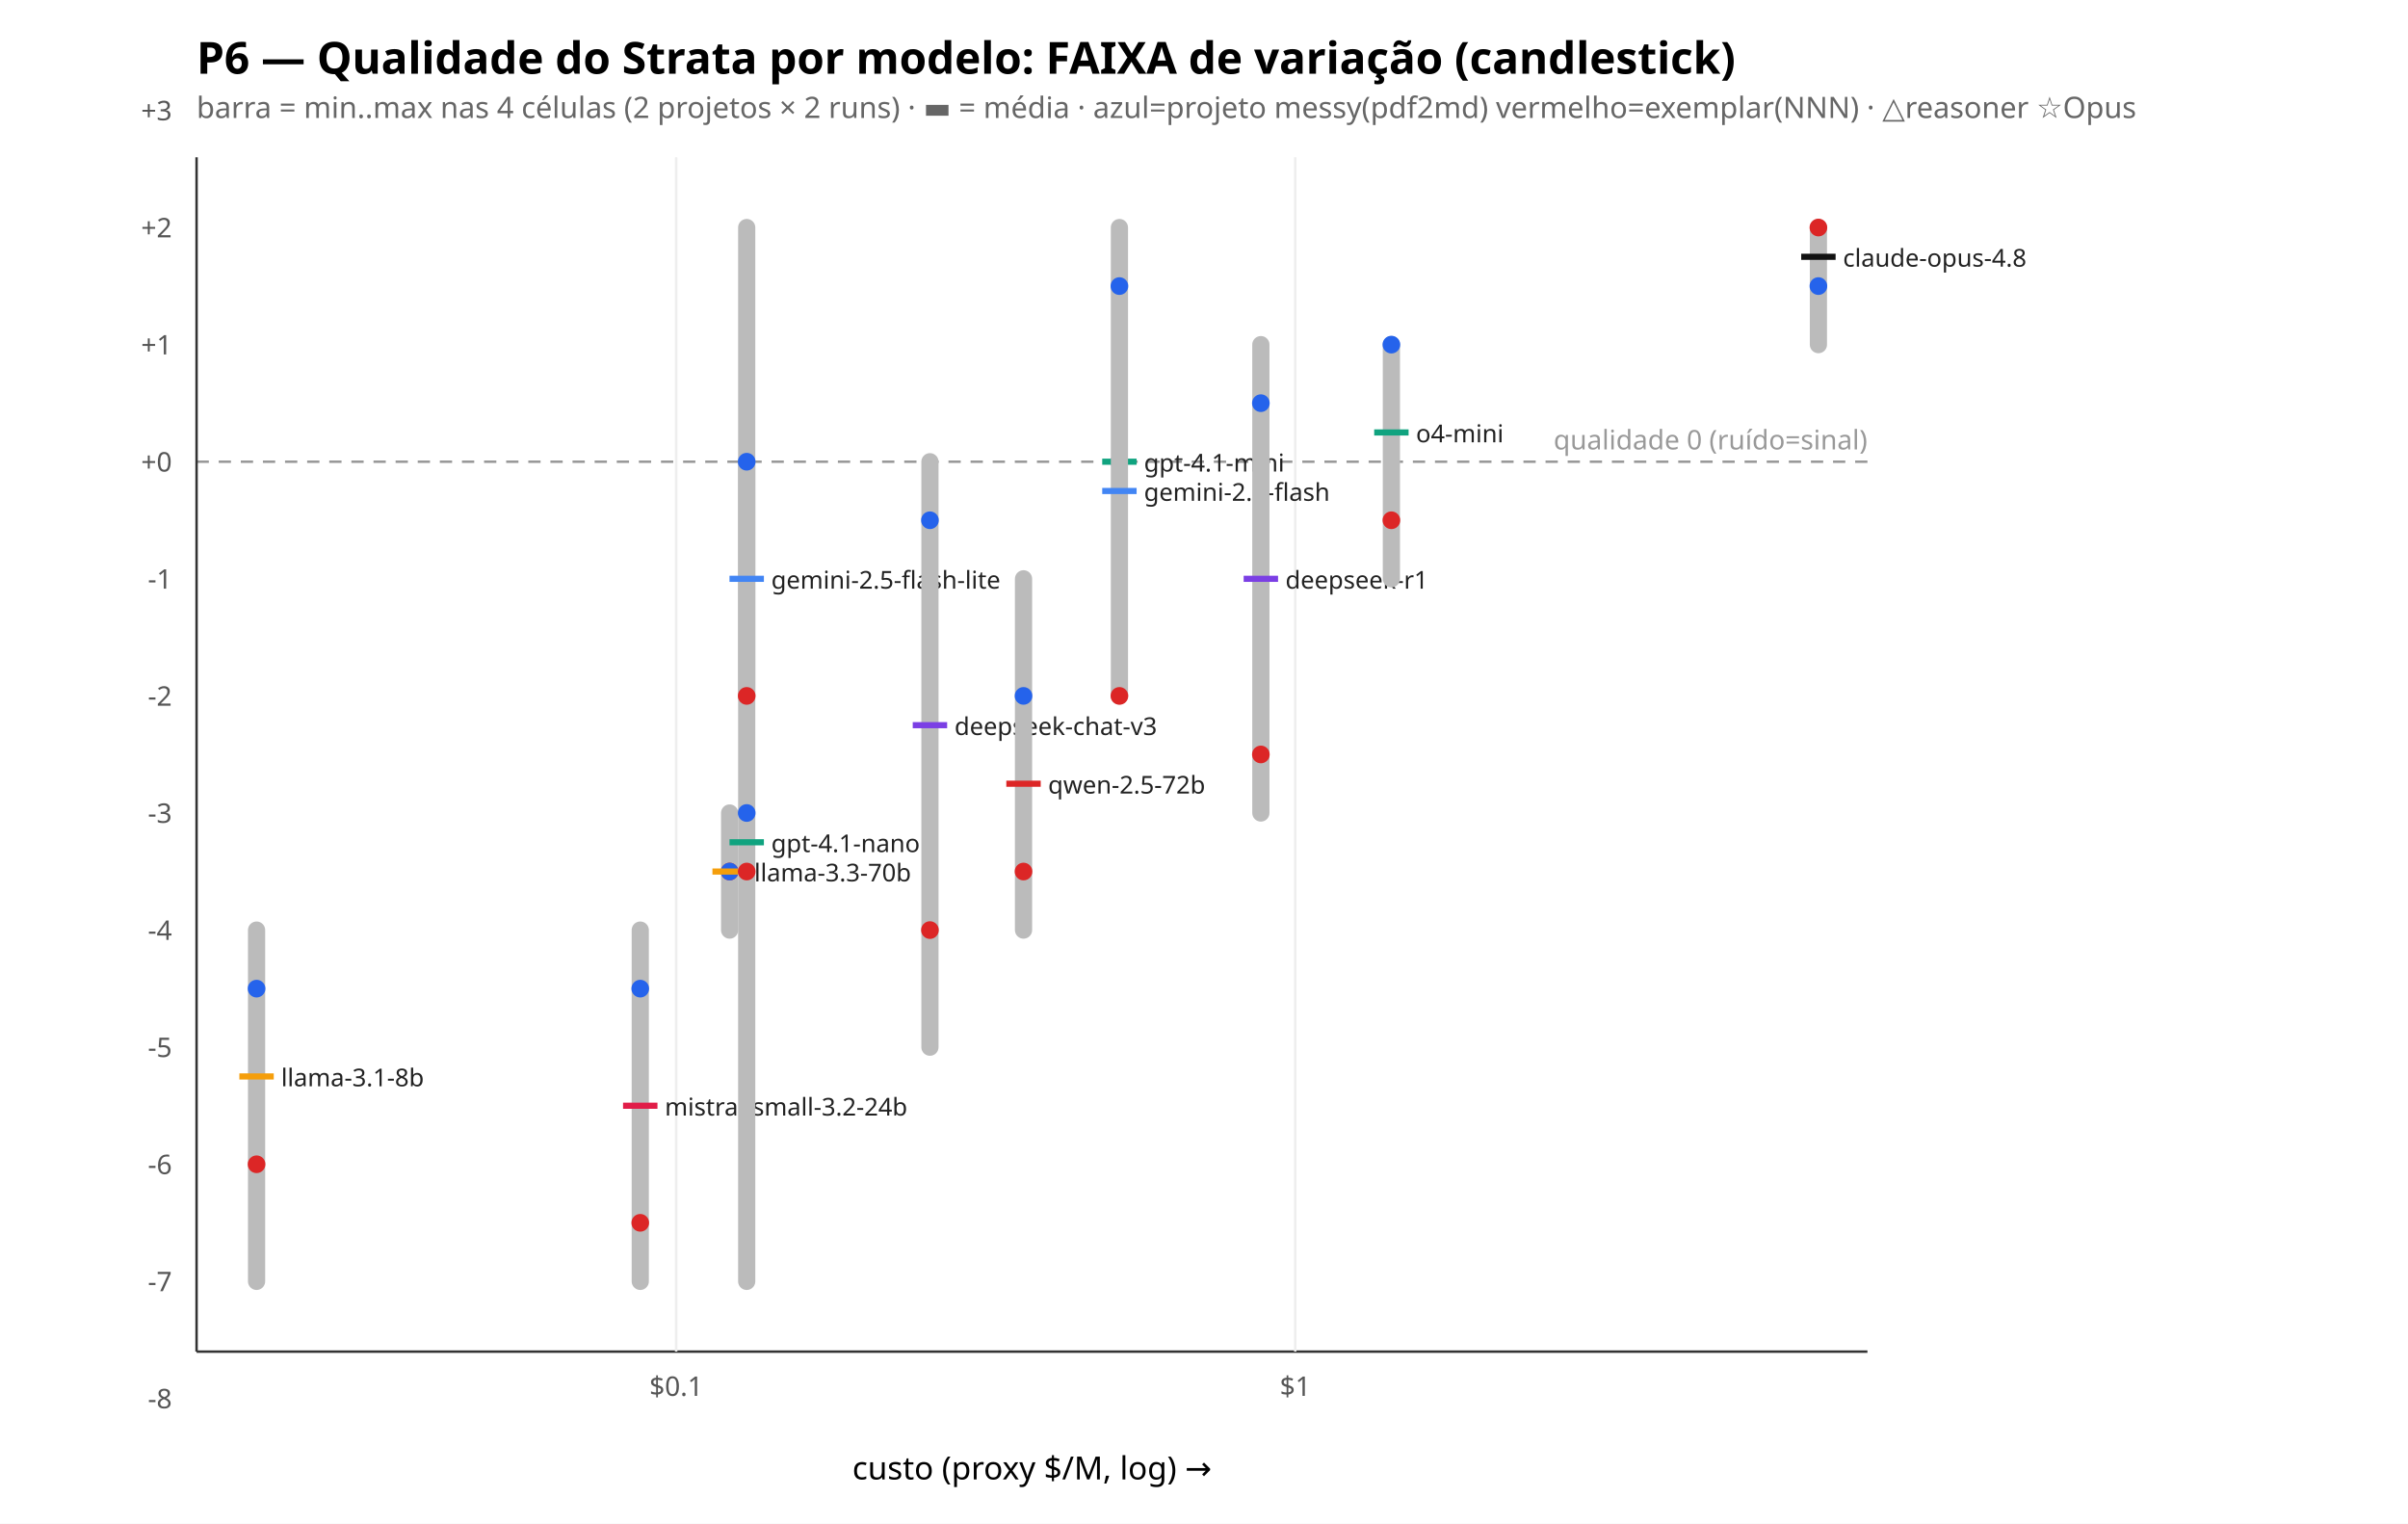
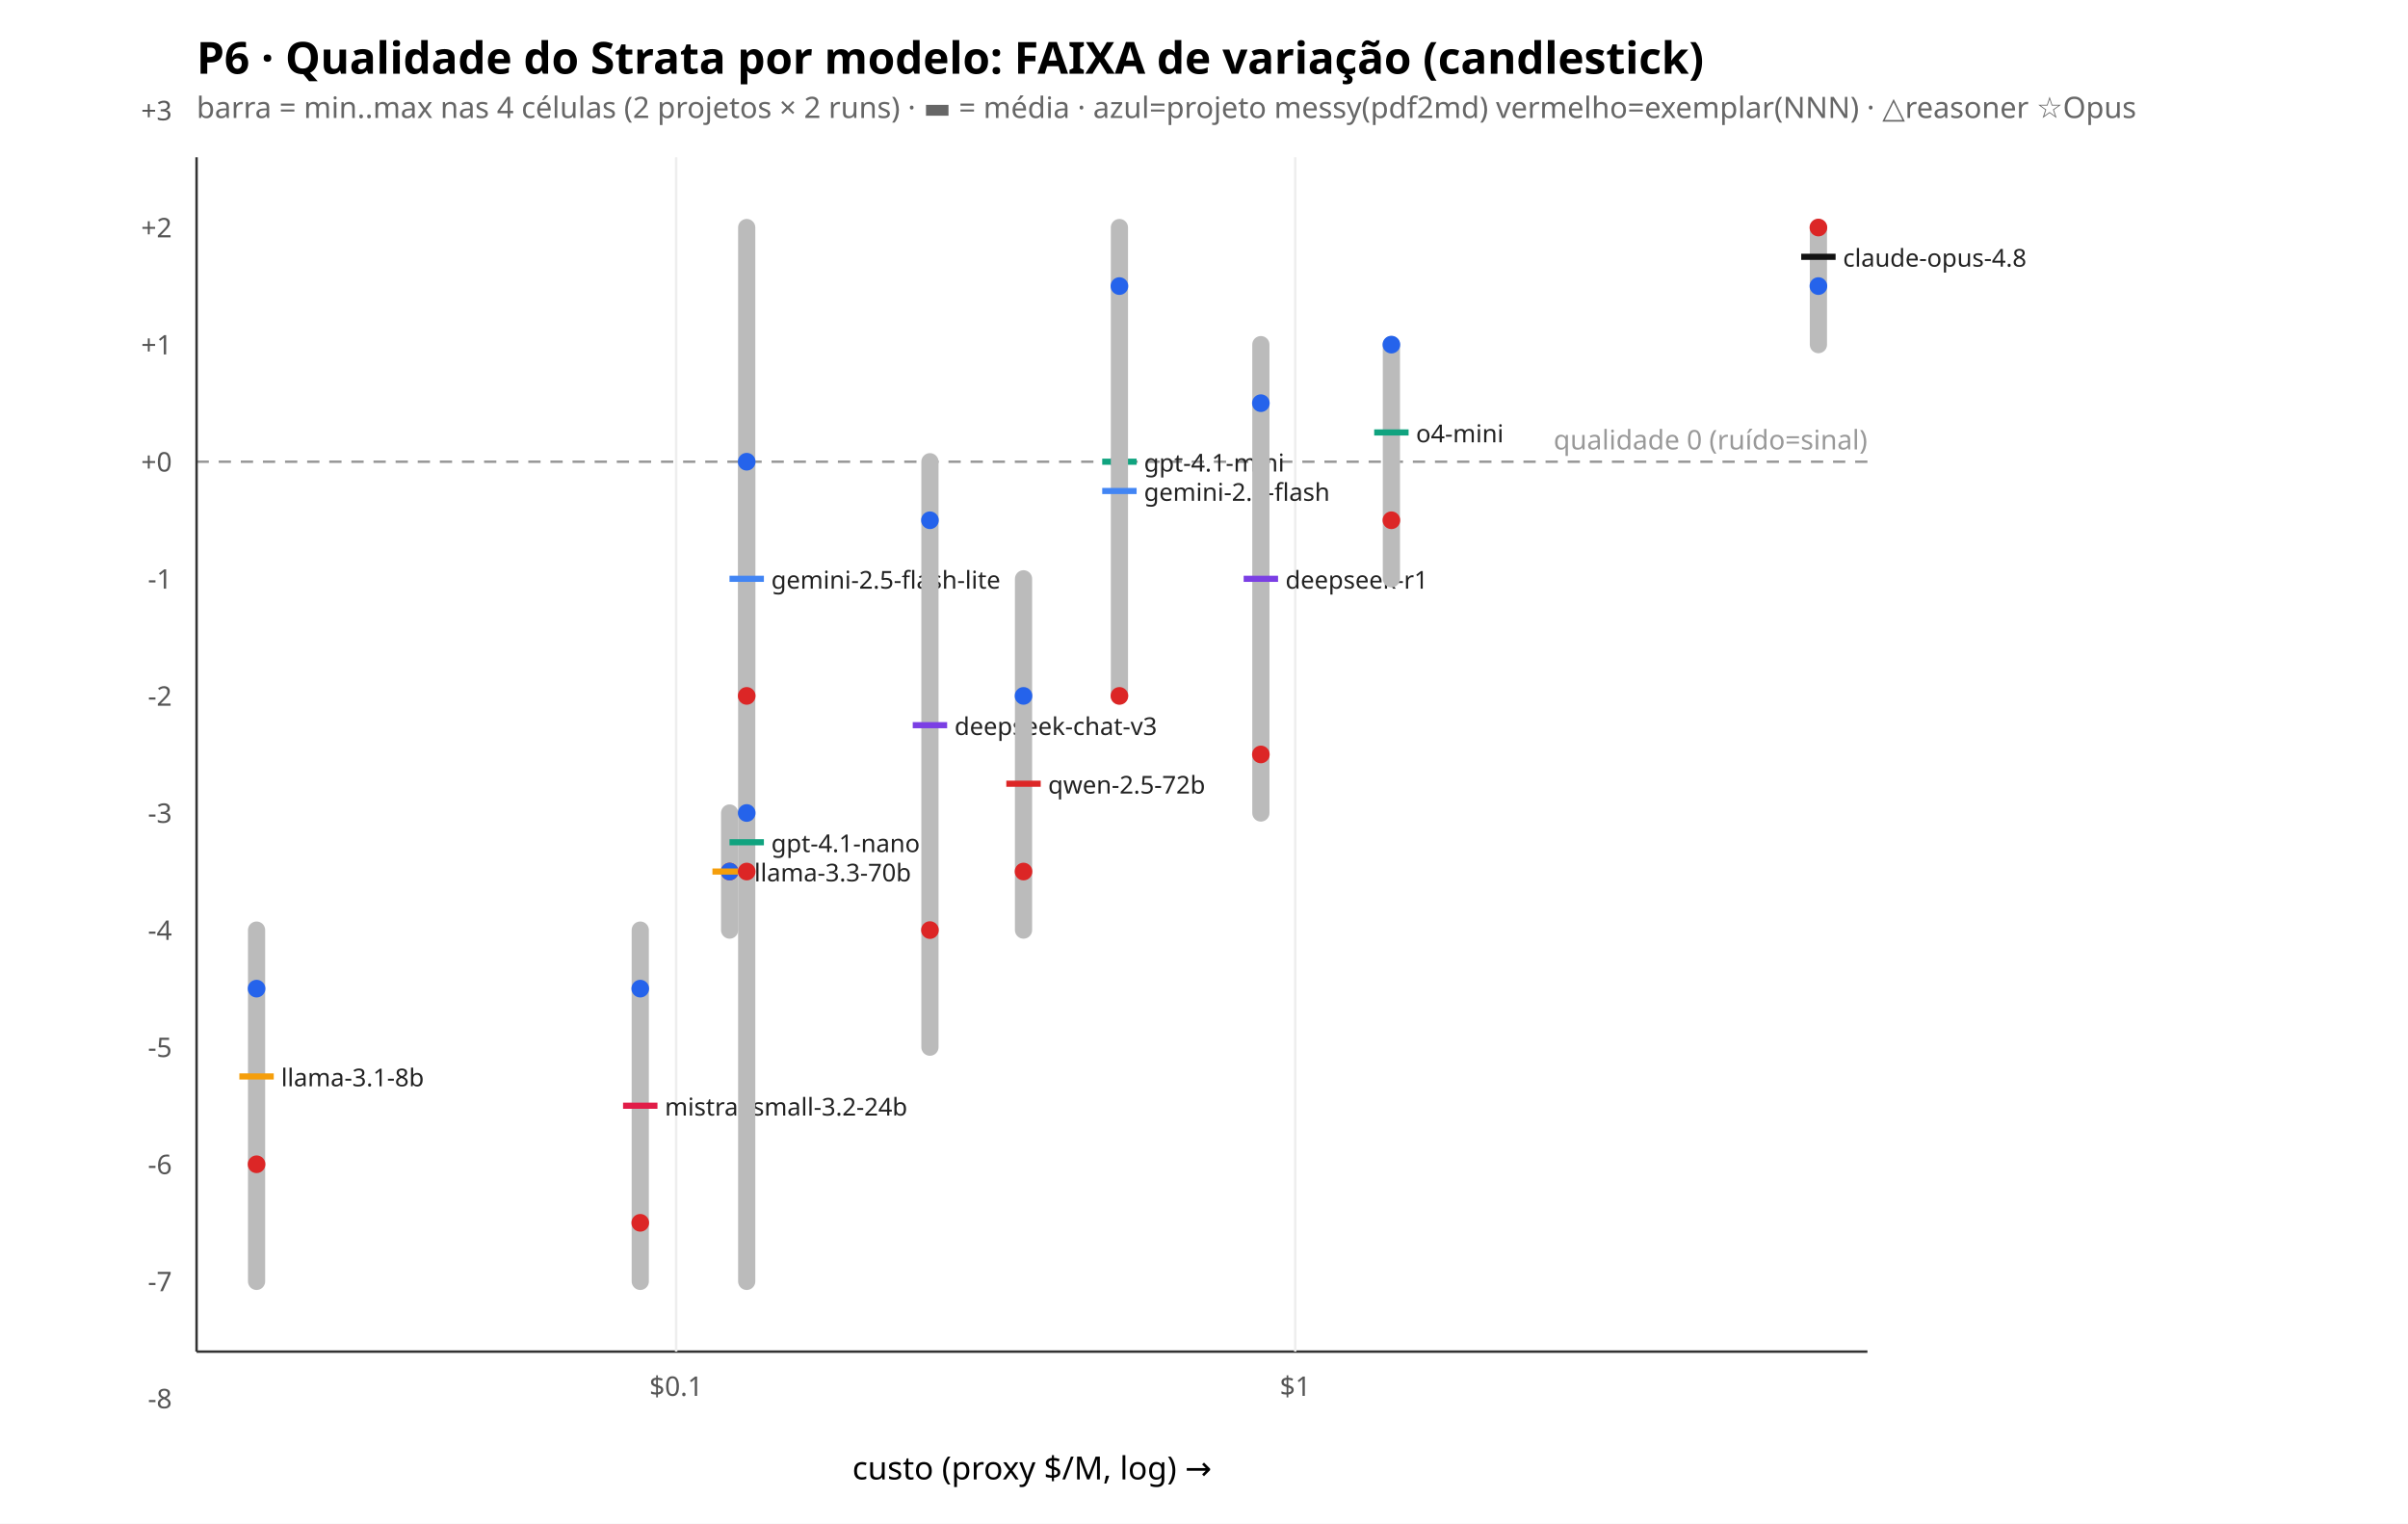
<svg xmlns="http://www.w3.org/2000/svg" width="980" height="620" font-family="sans-serif">
  <rect width="980" height="620" fill="white" />
-   <text x="80" y="30" font-size="18" font-weight="bold">P6 — Qualidade do Strata por modelo: FAIXA de variação (candlestick)</text>
+   <text x="80" y="30" font-size="18" font-weight="bold">P6 · Qualidade do Strata por modelo: FAIXA de variação (candlestick)</text>
  <text x="80" y="48" font-size="12" fill="#666">barra = min..max nas 4 células (2 projetos × 2 runs) · ▬ = média · azul=projeto messy(pdf2md) vermelho=exemplar(NNN) · △reasoner ☆Opus</text>
  <line x1="80" y1="187.882" x2="760" y2="187.882" stroke="#999" stroke-dasharray="5,4" />
  <text x="760" y="182.882" font-size="11" fill="#999" text-anchor="end">qualidade 0 (ruído=sinal)</text>
  <line x1="80" y1="64" x2="80" y2="550" stroke="#333" />
  <line x1="80" y1="550" x2="760" y2="550" stroke="#333" />
  <line x1="275.182" y1="64" x2="275.182" y2="550" stroke="#eee" />
  <text x="275.182" y="568" font-size="11" text-anchor="middle" fill="#555">$0.1</text>
  <line x1="527.13" y1="64" x2="527.13" y2="550" stroke="#eee" />
  <text x="527.13" y="568" font-size="11" text-anchor="middle" fill="#555">$1</text>
  <text x="420.0" y="602" font-size="13" text-anchor="middle">custo (proxy $/M, log) →</text>
  <text x="70" y="573.059" font-size="11" text-anchor="end" fill="#555">-8</text>
  <text x="70" y="525.412" font-size="11" text-anchor="end" fill="#555">-7</text>
  <text x="70" y="477.765" font-size="11" text-anchor="end" fill="#555">-6</text>
  <text x="70" y="430.118" font-size="11" text-anchor="end" fill="#555">-5</text>
  <text x="70" y="382.471" font-size="11" text-anchor="end" fill="#555">-4</text>
  <text x="70" y="334.824" font-size="11" text-anchor="end" fill="#555">-3</text>
  <text x="70" y="287.176" font-size="11" text-anchor="end" fill="#555">-2</text>
  <text x="70" y="239.529" font-size="11" text-anchor="end" fill="#555">-1</text>
  <text x="70" y="191.882" font-size="11" text-anchor="end" fill="#555">+0</text>
  <text x="70" y="144.235" font-size="11" text-anchor="end" fill="#555">+1</text>
  <text x="70" y="96.588" font-size="11" text-anchor="end" fill="#555">+2</text>
  <text x="70" y="48.941" font-size="11" text-anchor="end" fill="#555">+3</text>
  <line x1="104.416" y1="521.412" x2="104.416" y2="378.471" stroke="#bbb" stroke-width="7" stroke-linecap="round" />
  <circle cx="104.416" cy="473.765" r="3.6" fill="#dc2626" />
  <circle cx="104.416" cy="402.294" r="3.6" fill="#2563eb" />
  <line x1="97.416" y1="438.029" x2="111.416" y2="438.029" stroke="#f59e0b" stroke-width="2.5" />
  <text x="114.416" y="442.029" font-size="10" fill="#222">llama-3.1-8b</text>
  <line x1="260.571" y1="521.412" x2="260.571" y2="378.471" stroke="#bbb" stroke-width="7" stroke-linecap="round" />
  <circle cx="260.571" cy="497.588" r="3.6" fill="#dc2626" />
  <circle cx="260.571" cy="402.294" r="3.6" fill="#2563eb" />
  <line x1="253.571" y1="449.941" x2="267.571" y2="449.941" stroke="#e11d48" stroke-width="2.5" />
  <text x="270.571" y="453.941" font-size="10" fill="#222">mistral-small-3.2-24b</text>
  <line x1="296.94" y1="378.471" x2="296.94" y2="330.824" stroke="#bbb" stroke-width="7" stroke-linecap="round" />
  <circle cx="296.94" cy="354.647" r="3.6" fill="#dc2626" />
  <circle cx="296.94" cy="354.647" r="3.6" fill="#2563eb" />
  <line x1="289.94" y1="354.647" x2="303.94" y2="354.647" stroke="#f59e0b" stroke-width="2.5" />
  <text x="306.94" y="358.647" font-size="10" fill="#222">llama-3.3-70b</text>
  <line x1="303.89" y1="521.412" x2="303.89" y2="187.882" stroke="#bbb" stroke-width="7" stroke-linecap="round" />
  <circle cx="303.89" cy="354.647" r="3.6" fill="#dc2626" />
  <circle cx="303.89" cy="330.824" r="3.6" fill="#2563eb" />
  <line x1="296.89" y1="342.735" x2="310.89" y2="342.735" stroke="#10a37f" stroke-width="2.5" />
  <text x="313.89" y="346.735" font-size="10" fill="#222">gpt-4.1-nano</text>
  <line x1="303.89" y1="283.176" x2="303.89" y2="92.588" stroke="#bbb" stroke-width="7" stroke-linecap="round" />
  <circle cx="303.89" cy="283.176" r="3.6" fill="#dc2626" />
  <circle cx="303.89" cy="187.882" r="3.6" fill="#2563eb" />
  <line x1="296.89" y1="235.529" x2="310.89" y2="235.529" stroke="#4285f4" stroke-width="2.5" />
  <text x="313.89" y="239.529" font-size="10" fill="#222">gemini-2.5-flash-lite</text>
  <line x1="378.464" y1="426.118" x2="378.464" y2="187.882" stroke="#bbb" stroke-width="7" stroke-linecap="round" />
  <circle cx="378.464" cy="378.471" r="3.6" fill="#dc2626" />
  <circle cx="378.464" cy="211.706" r="3.6" fill="#2563eb" />
  <line x1="371.464" y1="295.088" x2="385.464" y2="295.088" stroke="#7b3fe4" stroke-width="2.5" />
  <text x="388.464" y="299.088" font-size="10" fill="#222">deepseek-chat-v3</text>
  <line x1="416.55" y1="378.471" x2="416.55" y2="235.529" stroke="#bbb" stroke-width="7" stroke-linecap="round" />
  <circle cx="416.55" cy="354.647" r="3.6" fill="#dc2626" />
  <circle cx="416.55" cy="283.176" r="3.6" fill="#2563eb" />
  <line x1="409.55" y1="318.912" x2="423.55" y2="318.912" stroke="#dc2626" stroke-width="2.5" />
  <text x="426.55" y="322.912" font-size="10" fill="#222">qwen-2.5-72b</text>
  <line x1="455.577" y1="187.882" x2="455.577" y2="187.882" stroke="#bbb" stroke-width="7" stroke-linecap="round" />
  <circle cx="455.577" cy="187.882" r="3.6" fill="#dc2626" />
  <circle cx="455.577" cy="187.882" r="3.6" fill="#2563eb" />
  <line x1="448.577" y1="187.882" x2="462.577" y2="187.882" stroke="#10a37f" stroke-width="2.5" />
  <text x="465.577" y="191.882" font-size="10" fill="#222">gpt-4.1-mini</text>
  <line x1="455.577" y1="283.176" x2="455.577" y2="92.588" stroke="#bbb" stroke-width="7" stroke-linecap="round" />
  <circle cx="455.577" cy="283.176" r="3.6" fill="#dc2626" />
  <circle cx="455.577" cy="116.412" r="3.6" fill="#2563eb" />
  <line x1="448.577" y1="199.794" x2="462.577" y2="199.794" stroke="#4285f4" stroke-width="2.5" />
  <text x="465.577" y="203.794" font-size="10" fill="#222">gemini-2.5-flash</text>
  <line x1="513.142" y1="330.824" x2="513.142" y2="140.235" stroke="#bbb" stroke-width="7" stroke-linecap="round" />
  <circle cx="513.142" cy="307.0" r="3.6" fill="#dc2626" />
  <circle cx="513.142" cy="164.059" r="3.6" fill="#2563eb" />
  <line x1="506.142" y1="235.529" x2="520.142" y2="235.529" stroke="#7b3fe4" stroke-width="2.5" />
  <text x="523.142" y="239.529" font-size="10" fill="#222">deepseek-r1</text>
  <line x1="566.266" y1="235.529" x2="566.266" y2="140.235" stroke="#bbb" stroke-width="7" stroke-linecap="round" />
  <circle cx="566.266" cy="211.706" r="3.6" fill="#dc2626" />
  <circle cx="566.266" cy="140.235" r="3.6" fill="#2563eb" />
  <line x1="559.266" y1="175.971" x2="573.266" y2="175.971" stroke="#10a37f" stroke-width="2.5" />
  <text x="576.266" y="179.971" font-size="10" fill="#222">o4-mini</text>
  <line x1="740.05" y1="140.235" x2="740.05" y2="92.588" stroke="#bbb" stroke-width="7" stroke-linecap="round" />
  <circle cx="740.05" cy="92.588" r="3.6" fill="#dc2626" />
  <circle cx="740.05" cy="116.412" r="3.6" fill="#2563eb" />
  <line x1="733.05" y1="104.5" x2="747.05" y2="104.5" stroke="#111111" stroke-width="2.5" />
  <text x="750.05" y="108.5" font-size="10" fill="#222">claude-opus-4.8</text>
</svg>
